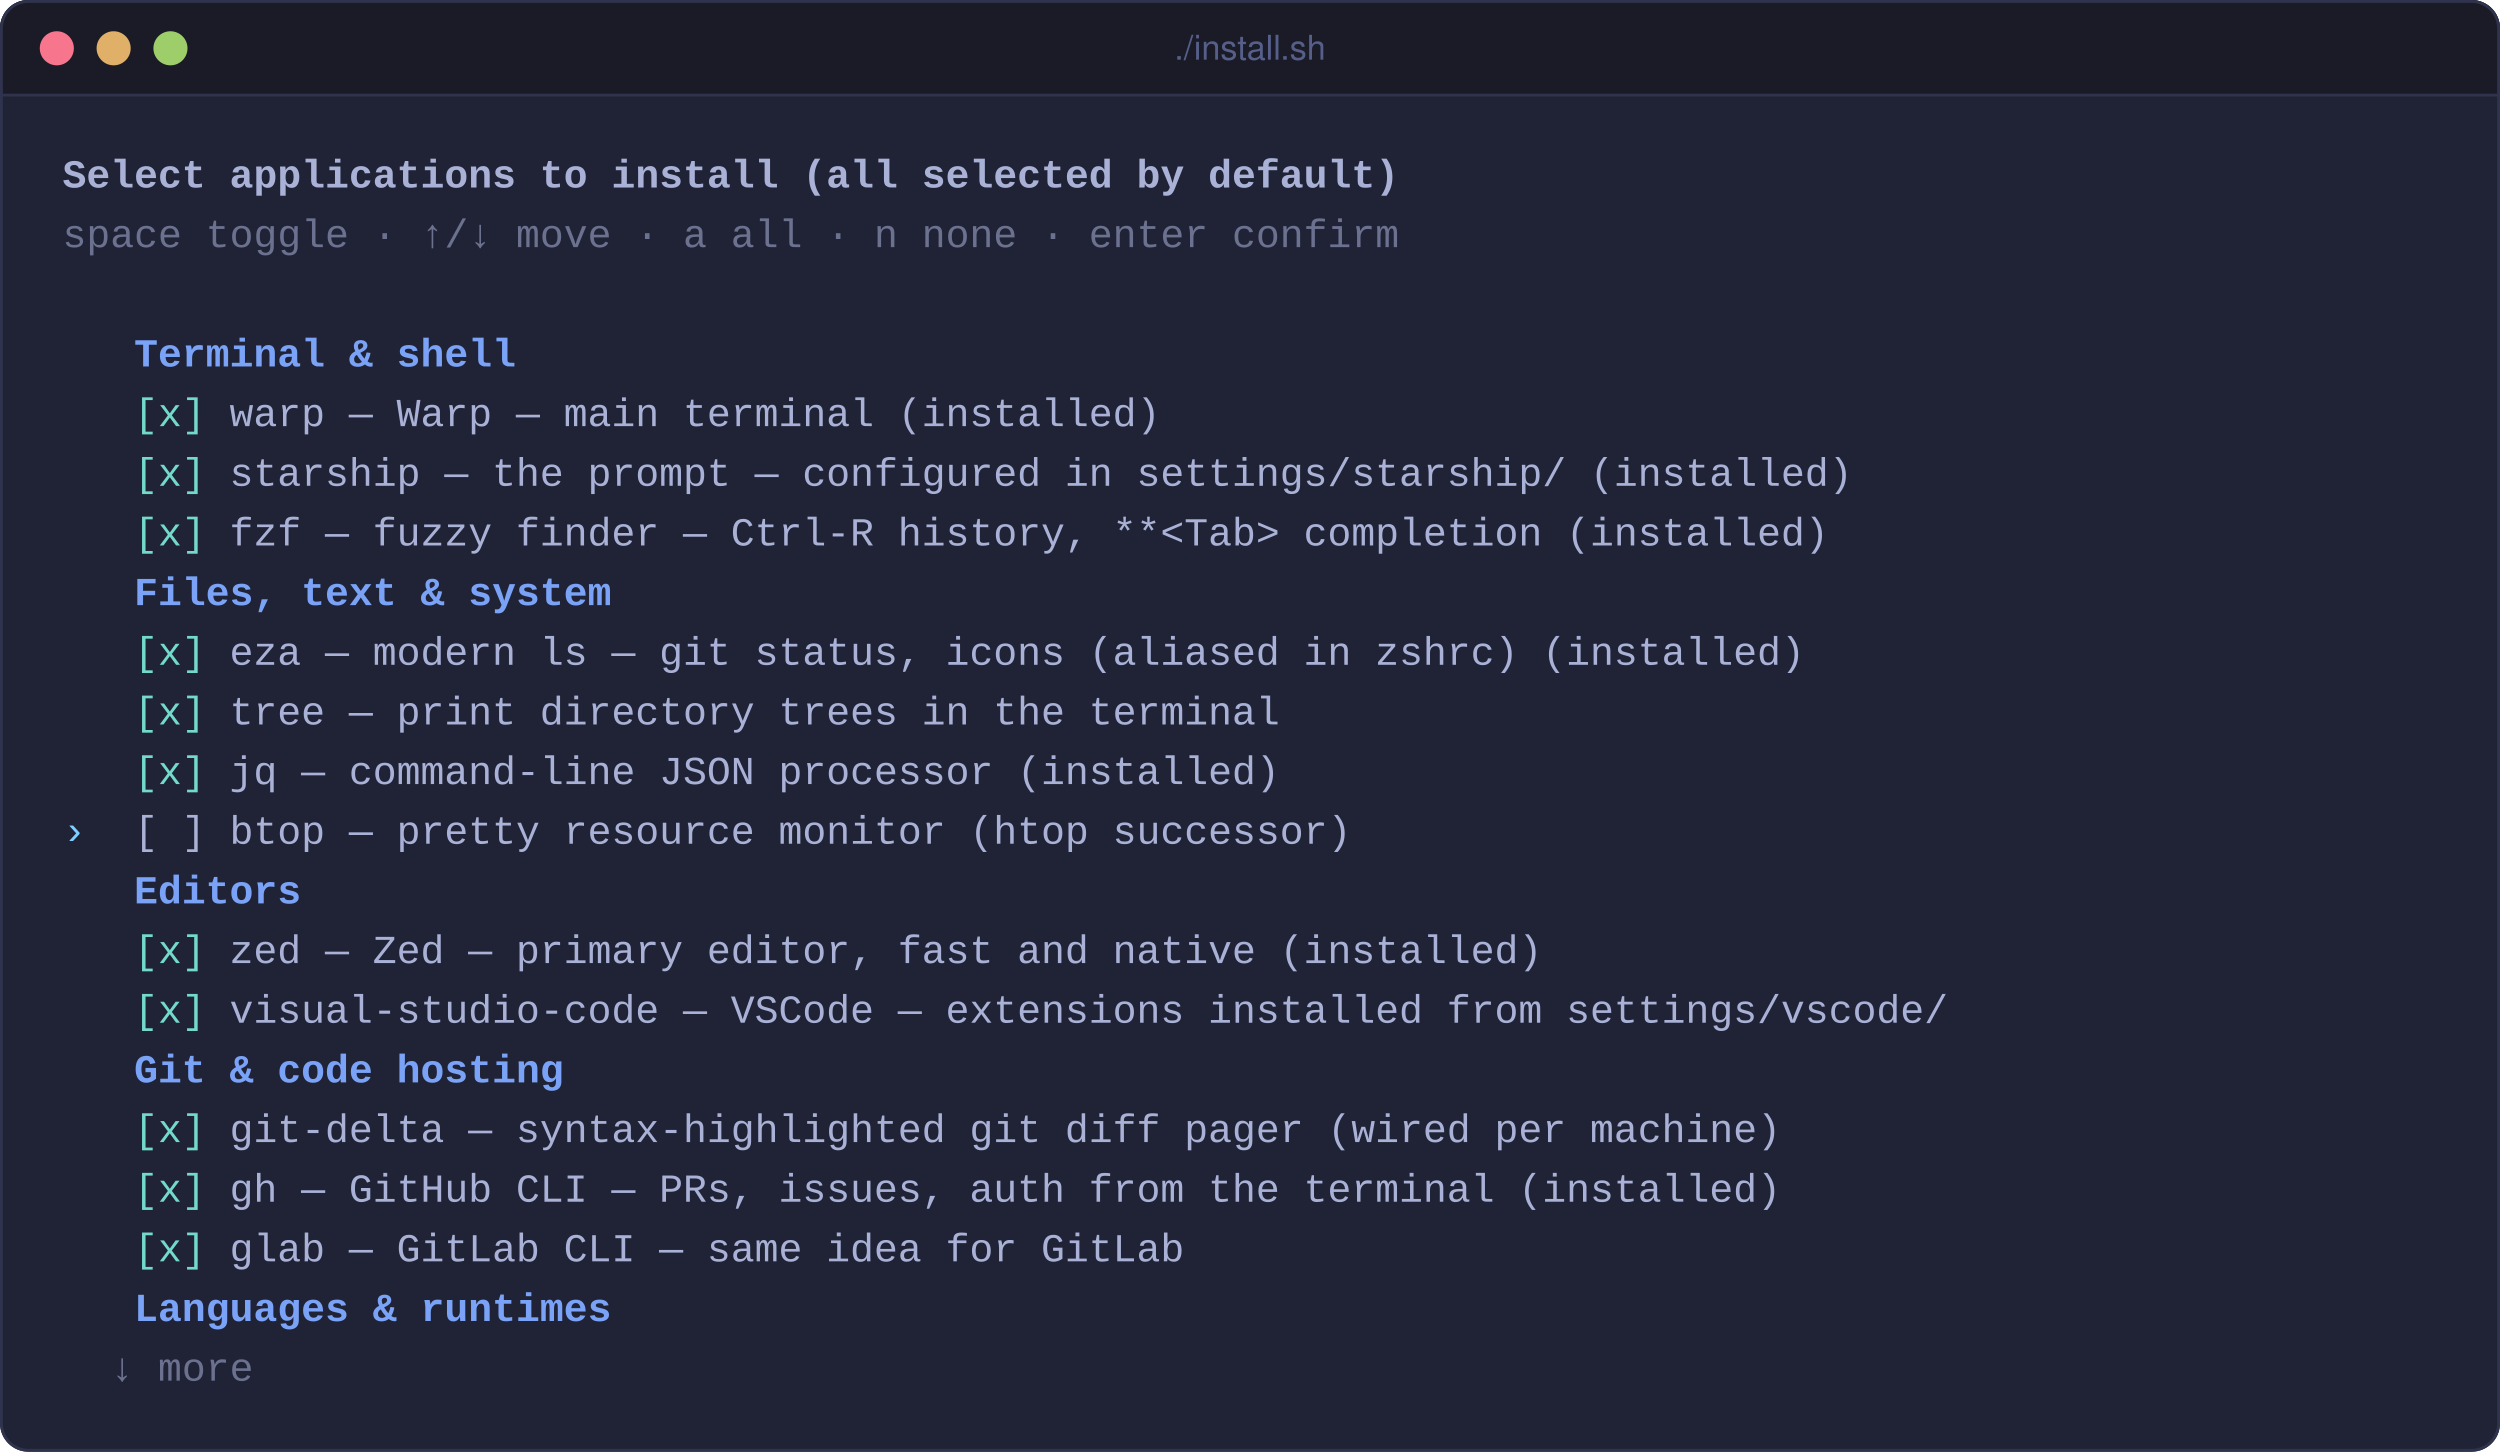
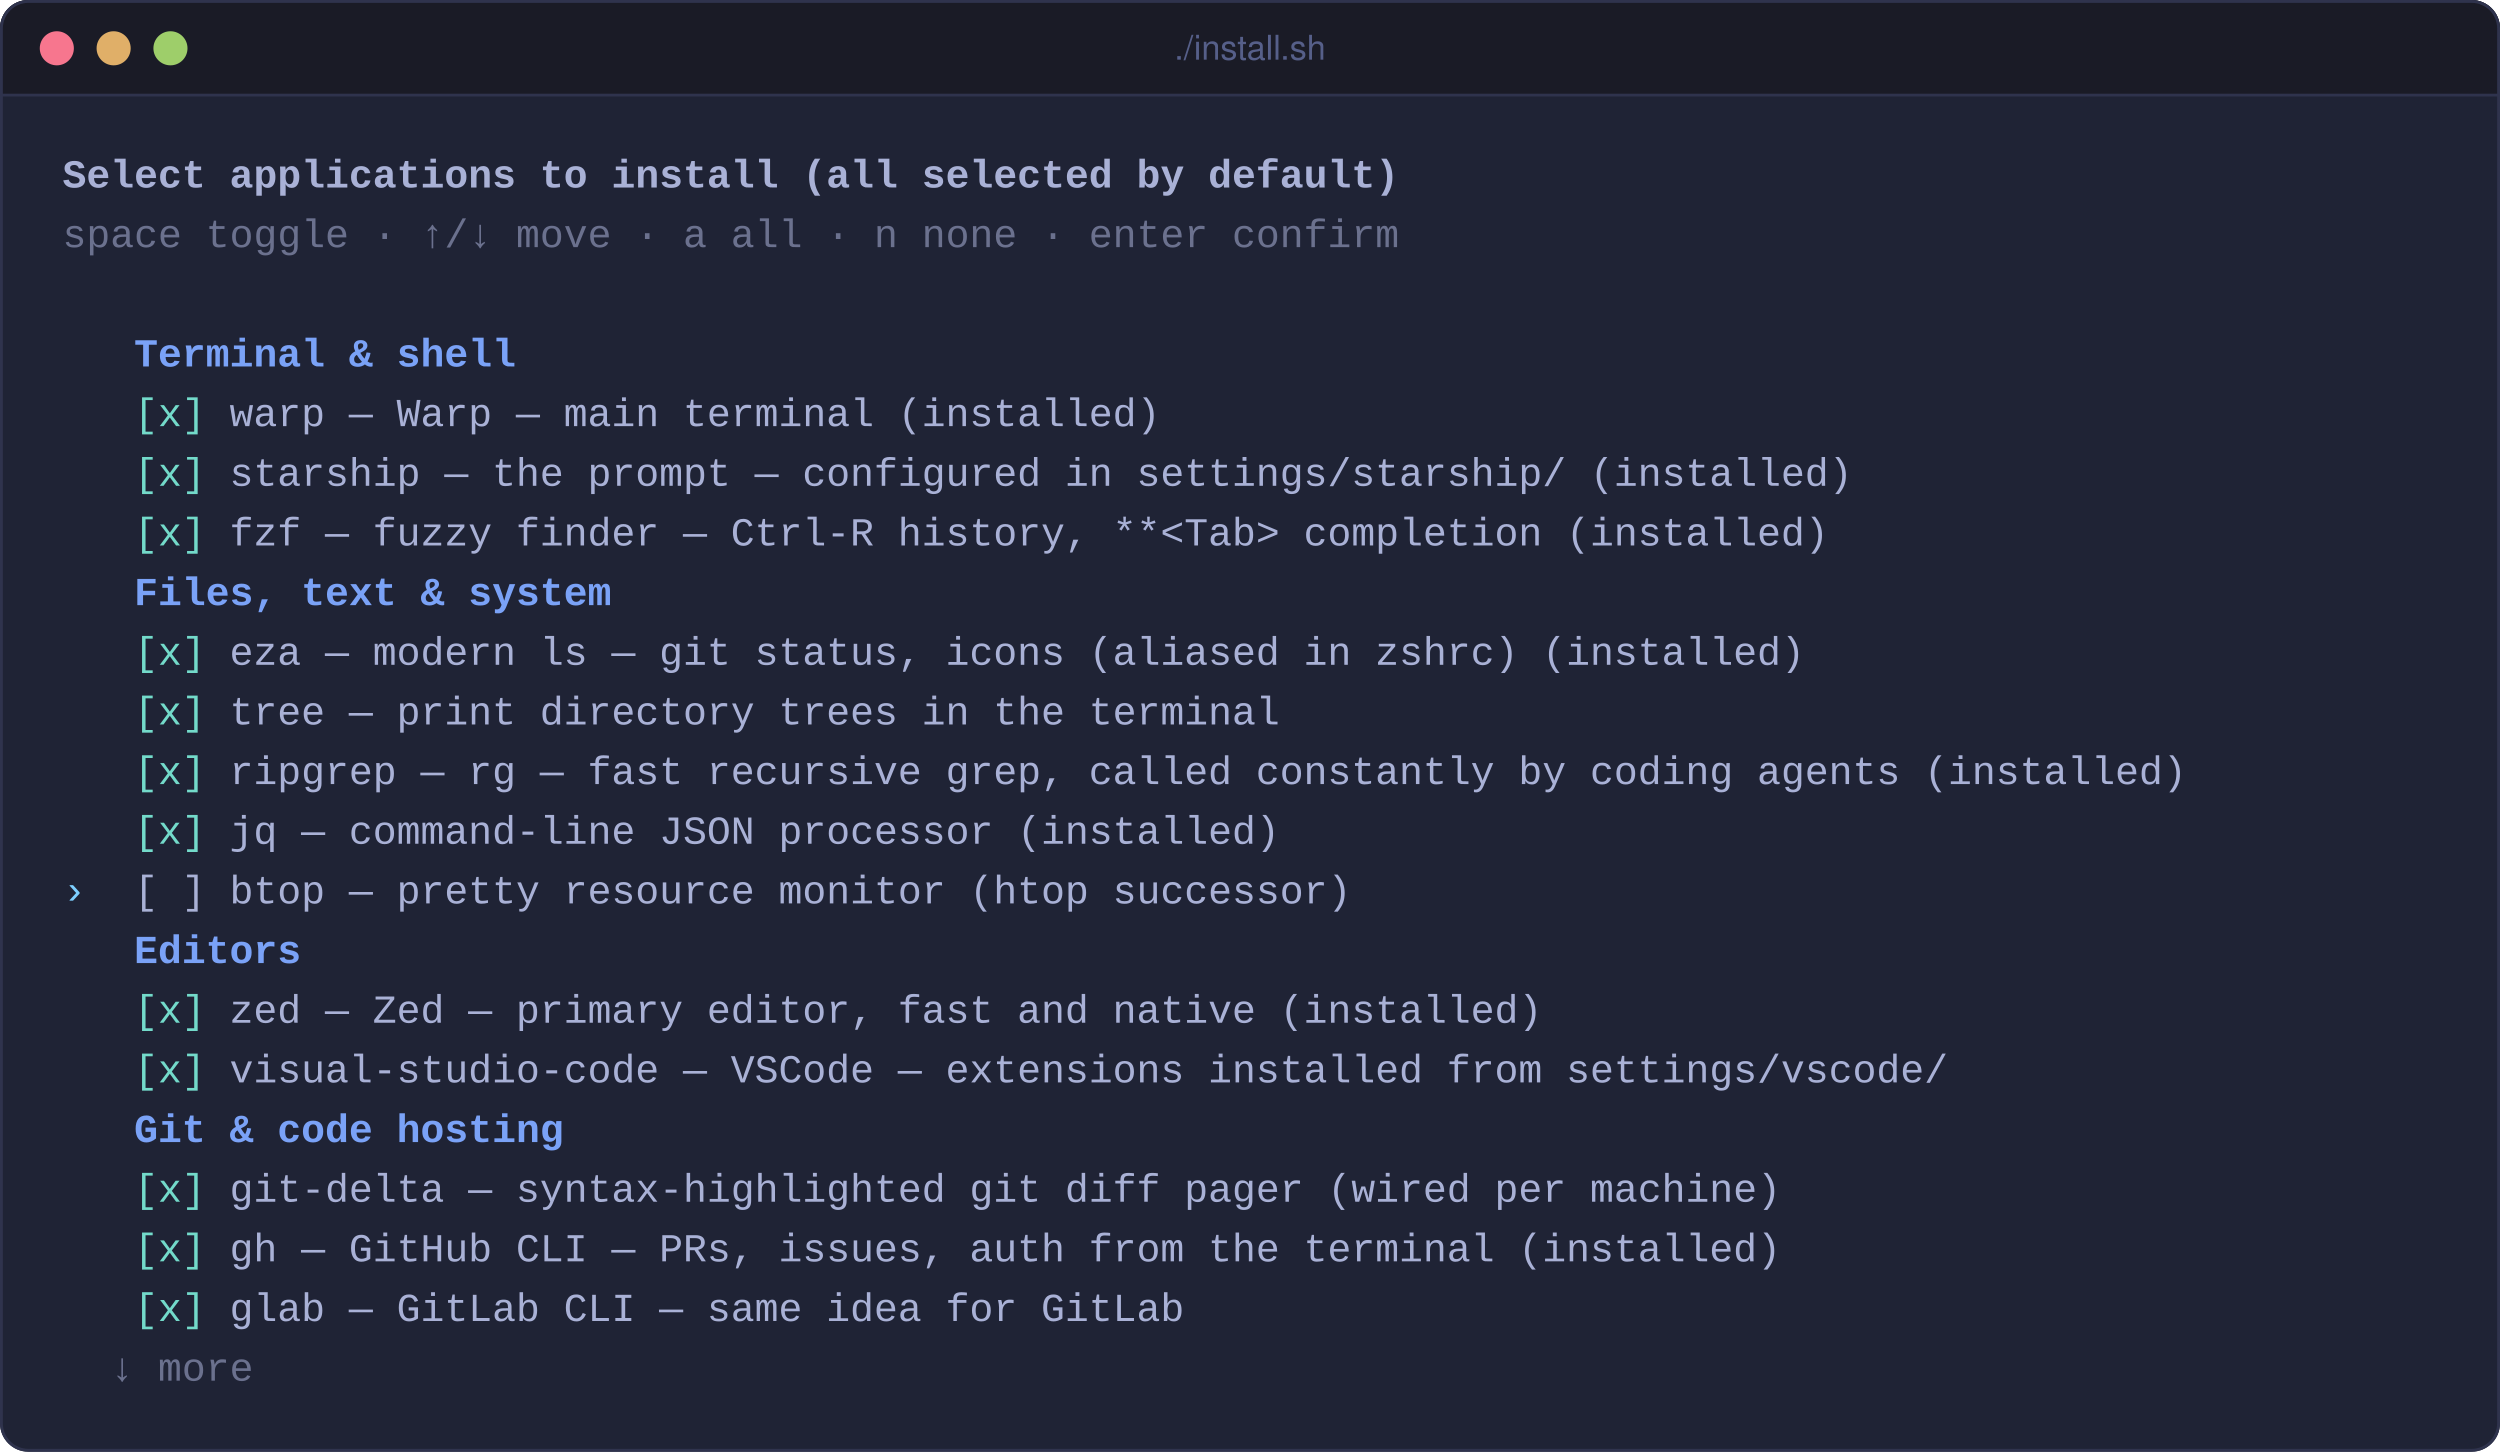
<svg xmlns="http://www.w3.org/2000/svg" width="880" height="511" viewBox="0 0 880 511" role="img" aria-labelledby="t d">
  <defs>
    <clipPath id="w">
      <rect width="880" height="511" rx="10" />
    </clipPath>
  </defs>
  <g clip-path="url(#w)">
    <rect width="880" height="511" fill="#1f2335" />
    <rect width="880" height="34" fill="#1a1b26" />
    <line x1="0" y1="33.5" x2="880" y2="33.5" stroke="#2f334d" />
    <circle cx="20" cy="17.0" r="6" fill="#f7768e" />
    <circle cx="40" cy="17.0" r="6" fill="#e0af68" />
    <circle cx="60" cy="17.0" r="6" fill="#9ece6a" />
    <text x="440.0" y="21.0" text-anchor="middle" font-family="-apple-system, BlinkMacSystemFont, 'Segoe UI', Helvetica, Arial, sans-serif" font-size="12" fill="#565f89">./install.sh</text>
  </g>
  <rect x="0.5" y="0.5" width="879" height="510" rx="9.5" fill="none" stroke="#2f334d" />
  <g font-family="ui-monospace, 'SF Mono', SFMono-Regular, Menlo, Monaco, Consolas, 'Liberation Mono', 'DejaVu Sans Mono', monospace" font-size="14">
    <text y="66.0" xml:space="preserve">
      <tspan x="22.0" textLength="470.4" lengthAdjust="spacingAndGlyphs" fill="#a9b1d6" font-weight="700">Select applications to install (all selected by default)</tspan>
    </text>
    <text y="87.0" xml:space="preserve">
      <tspan x="22.0" textLength="470.4" lengthAdjust="spacingAndGlyphs" fill="#a9b1d6" fill-opacity="0.55">space toggle · ↑/↓ move · a all · n none · enter confirm</tspan>
    </text>
    <text y="129.0" xml:space="preserve">
      <tspan x="47.2" textLength="134.4" lengthAdjust="spacingAndGlyphs" fill="#7aa2f7" font-weight="700">Terminal &amp; shell</tspan>
    </text>
    <text y="150.0" xml:space="preserve">
      <tspan x="47.2" textLength="25.2" lengthAdjust="spacingAndGlyphs" fill="#73daca">[x]</tspan>
      <tspan x="72.4" textLength="336.0" lengthAdjust="spacingAndGlyphs" fill="#a9b1d6"> warp — Warp — main terminal (installed)</tspan>
    </text>
    <text y="171.0" xml:space="preserve">
      <tspan x="47.2" textLength="25.2" lengthAdjust="spacingAndGlyphs" fill="#73daca">[x]</tspan>
      <tspan x="72.4" textLength="579.6" lengthAdjust="spacingAndGlyphs" fill="#a9b1d6"> starship — the prompt — configured in settings/starship/ (installed)</tspan>
    </text>
    <text y="192.0" xml:space="preserve">
      <tspan x="47.2" textLength="25.2" lengthAdjust="spacingAndGlyphs" fill="#73daca">[x]</tspan>
      <tspan x="72.4" textLength="571.2" lengthAdjust="spacingAndGlyphs" fill="#a9b1d6"> fzf — fuzzy finder — Ctrl-R history, **&lt;Tab&gt; completion (installed)</tspan>
    </text>
    <text y="213.0" xml:space="preserve">
      <tspan x="47.2" textLength="168.0" lengthAdjust="spacingAndGlyphs" fill="#7aa2f7" font-weight="700">Files, text &amp; system</tspan>
    </text>
    <text y="234.0" xml:space="preserve">
      <tspan x="47.2" textLength="25.2" lengthAdjust="spacingAndGlyphs" fill="#73daca">[x]</tspan>
      <tspan x="72.4" textLength="562.8" lengthAdjust="spacingAndGlyphs" fill="#a9b1d6"> eza — modern ls — git status, icons (aliased in zshrc) (installed)</tspan>
    </text>
    <text y="255.0" xml:space="preserve">
      <tspan x="47.2" textLength="25.2" lengthAdjust="spacingAndGlyphs" fill="#73daca">[x]</tspan>
      <tspan x="72.4" textLength="378.0" lengthAdjust="spacingAndGlyphs" fill="#a9b1d6"> tree — print directory trees in the terminal</tspan>
    </text>
    <text y="276.0" xml:space="preserve">
      <tspan x="47.2" textLength="25.2" lengthAdjust="spacingAndGlyphs" fill="#73daca">[x]</tspan>
+       <tspan x="72.4" textLength="697.2" lengthAdjust="spacingAndGlyphs" fill="#a9b1d6"> ripgrep — rg — fast recursive grep, called constantly by coding agents (installed)</tspan>
+     </text>
+     <text y="297.0" xml:space="preserve">
+       <tspan x="47.2" textLength="25.2" lengthAdjust="spacingAndGlyphs" fill="#73daca">[x]</tspan>
      <tspan x="72.4" textLength="378.0" lengthAdjust="spacingAndGlyphs" fill="#a9b1d6"> jq — command-line JSON processor (installed)</tspan>
    </text>
-     <text y="297.0" xml:space="preserve">
+     <text y="318.0" xml:space="preserve">
      <tspan x="22.0" textLength="8.4" lengthAdjust="spacingAndGlyphs" fill="#7dcfff">›</tspan>
      <tspan x="30.4" textLength="445.2" lengthAdjust="spacingAndGlyphs" fill="#a9b1d6">  [ ] btop — pretty resource monitor (htop successor)</tspan>
    </text>
-     <text y="318.0" xml:space="preserve">
+     <text y="339.0" xml:space="preserve">
      <tspan x="47.2" textLength="58.8" lengthAdjust="spacingAndGlyphs" fill="#7aa2f7" font-weight="700">Editors</tspan>
    </text>
-     <text y="339.0" xml:space="preserve">
+     <text y="360.0" xml:space="preserve">
      <tspan x="47.2" textLength="25.2" lengthAdjust="spacingAndGlyphs" fill="#73daca">[x]</tspan>
      <tspan x="72.4" textLength="470.4" lengthAdjust="spacingAndGlyphs" fill="#a9b1d6"> zed — Zed — primary editor, fast and native (installed)</tspan>
    </text>
-     <text y="360.0" xml:space="preserve">
+     <text y="381.0" xml:space="preserve">
      <tspan x="47.2" textLength="25.2" lengthAdjust="spacingAndGlyphs" fill="#73daca">[x]</tspan>
      <tspan x="72.4" textLength="613.2" lengthAdjust="spacingAndGlyphs" fill="#a9b1d6"> visual-studio-code — VSCode — extensions installed from settings/vscode/</tspan>
    </text>
-     <text y="381.0" xml:space="preserve">
+     <text y="402.0" xml:space="preserve">
      <tspan x="47.2" textLength="151.2" lengthAdjust="spacingAndGlyphs" fill="#7aa2f7" font-weight="700">Git &amp; code hosting</tspan>
    </text>
-     <text y="402.0" xml:space="preserve">
+     <text y="423.0" xml:space="preserve">
      <tspan x="47.2" textLength="25.2" lengthAdjust="spacingAndGlyphs" fill="#73daca">[x]</tspan>
      <tspan x="72.4" textLength="554.4" lengthAdjust="spacingAndGlyphs" fill="#a9b1d6"> git-delta — syntax-highlighted git diff pager (wired per machine)</tspan>
    </text>
-     <text y="423.0" xml:space="preserve">
+     <text y="444.0" xml:space="preserve">
      <tspan x="47.2" textLength="25.2" lengthAdjust="spacingAndGlyphs" fill="#73daca">[x]</tspan>
      <tspan x="72.4" textLength="554.4" lengthAdjust="spacingAndGlyphs" fill="#a9b1d6"> gh — GitHub CLI — PRs, issues, auth from the terminal (installed)</tspan>
    </text>
-     <text y="444.0" xml:space="preserve">
+     <text y="465.0" xml:space="preserve">
      <tspan x="47.2" textLength="25.2" lengthAdjust="spacingAndGlyphs" fill="#73daca">[x]</tspan>
      <tspan x="72.4" textLength="344.4" lengthAdjust="spacingAndGlyphs" fill="#a9b1d6"> glab — GitLab CLI — same idea for GitLab</tspan>
-     </text>
-     <text y="465.0" xml:space="preserve">
-       <tspan x="47.2" textLength="168.0" lengthAdjust="spacingAndGlyphs" fill="#7aa2f7" font-weight="700">Languages &amp; runtimes</tspan>
    </text>
    <text y="486.0" xml:space="preserve">
      <tspan x="22.0" textLength="67.2" lengthAdjust="spacingAndGlyphs" fill="#a9b1d6" fill-opacity="0.55">  ↓ more</tspan>
    </text>
  </g>
</svg>
